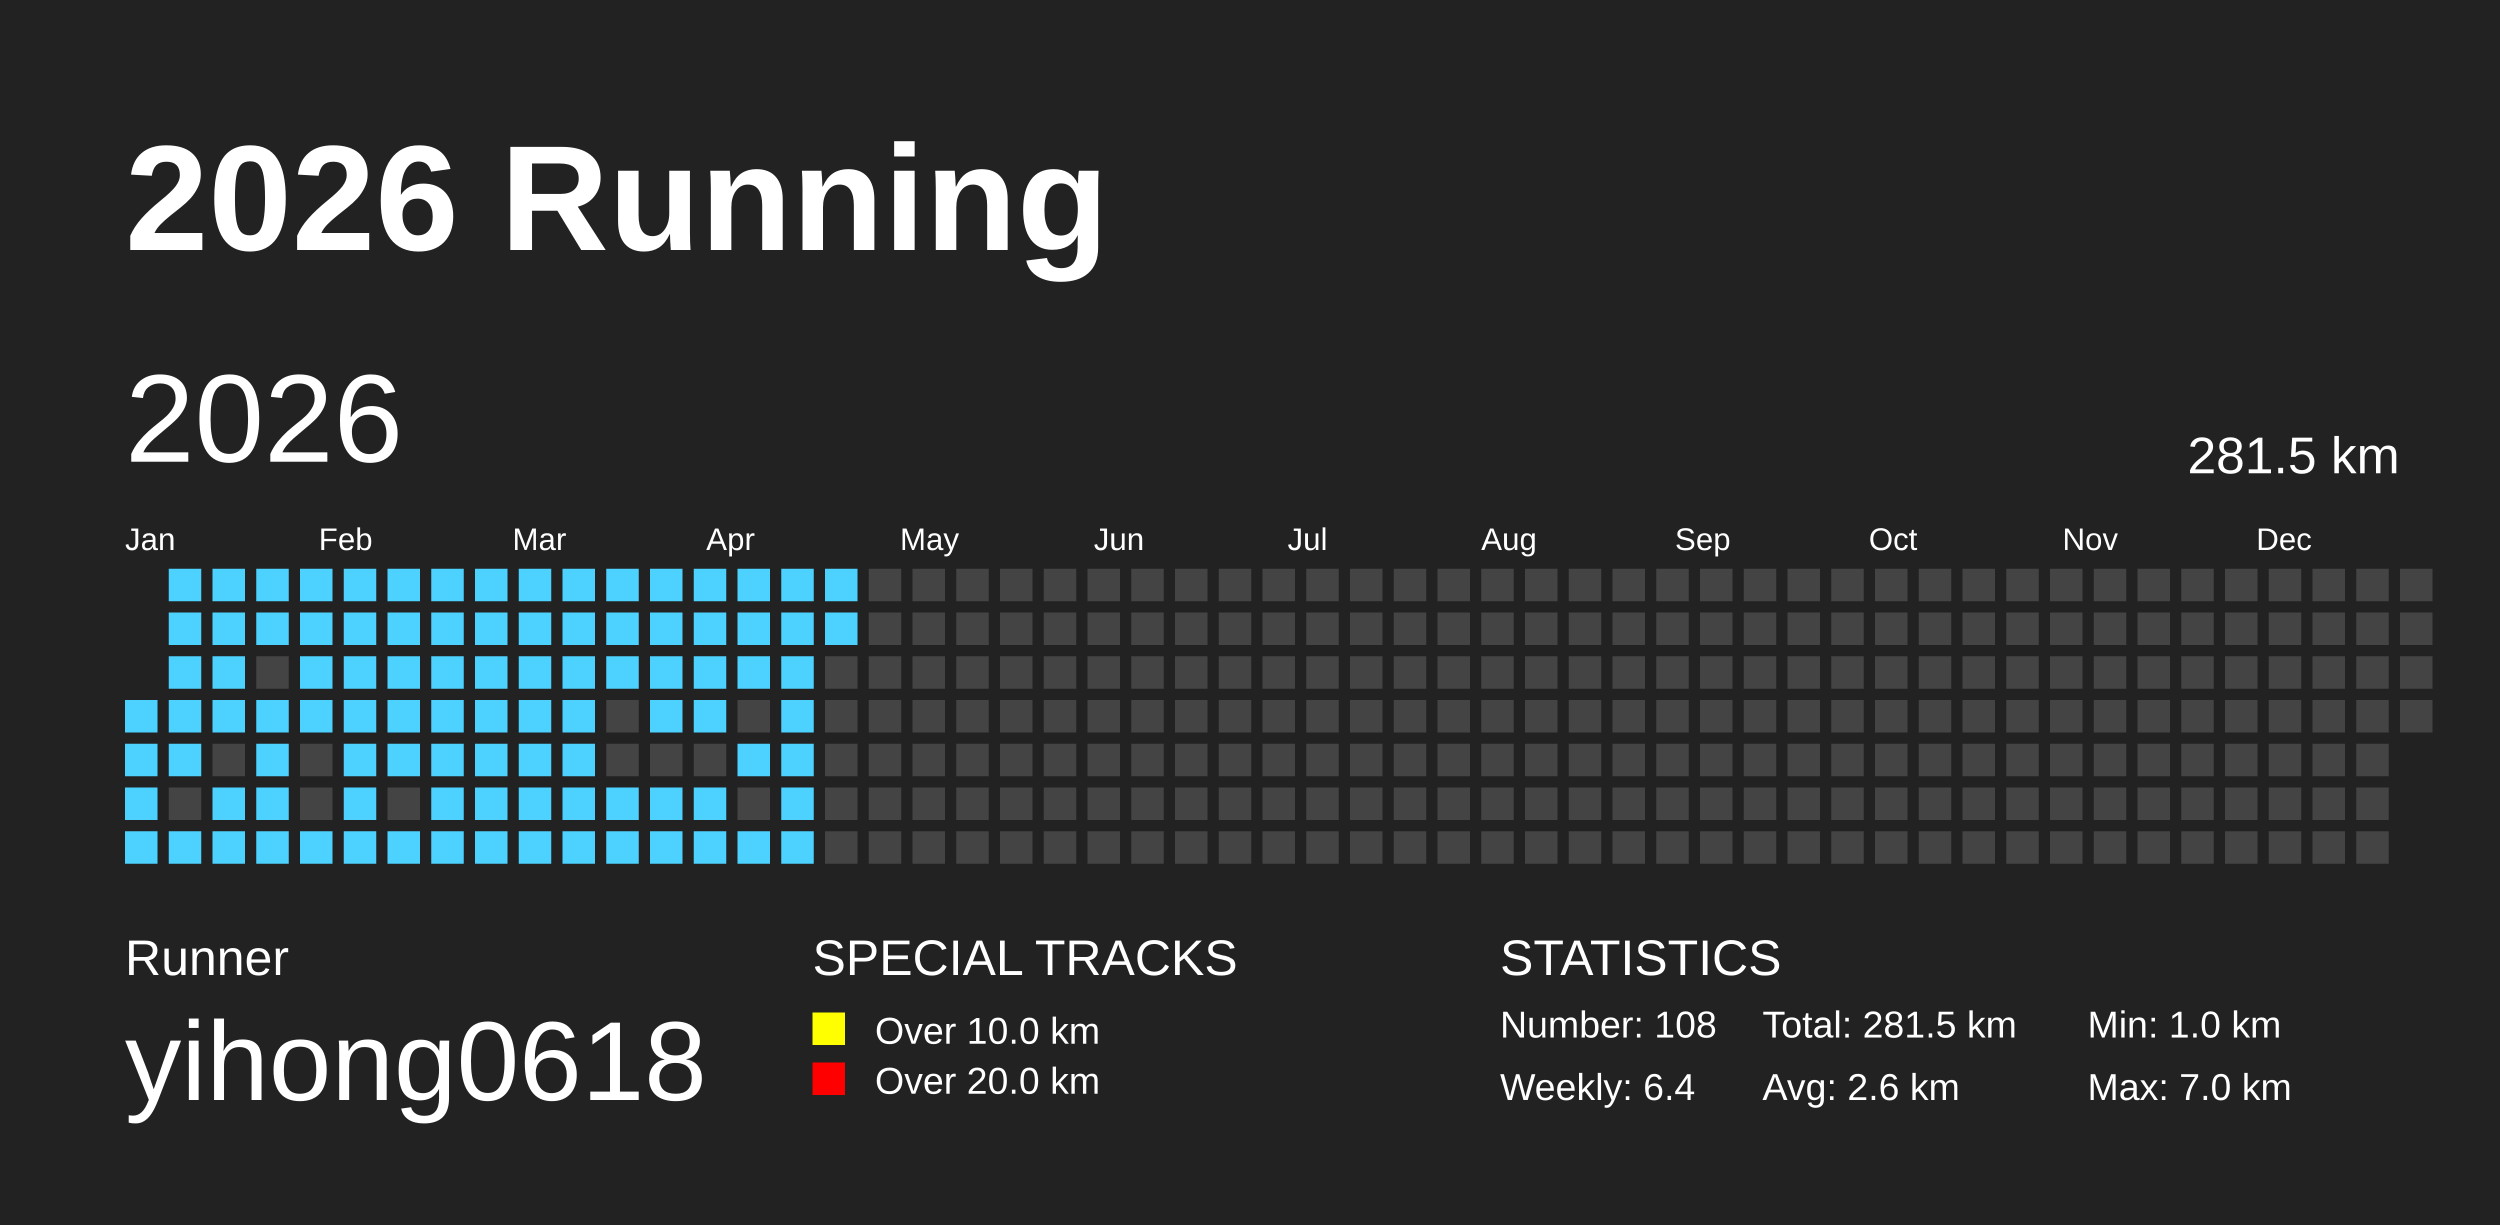
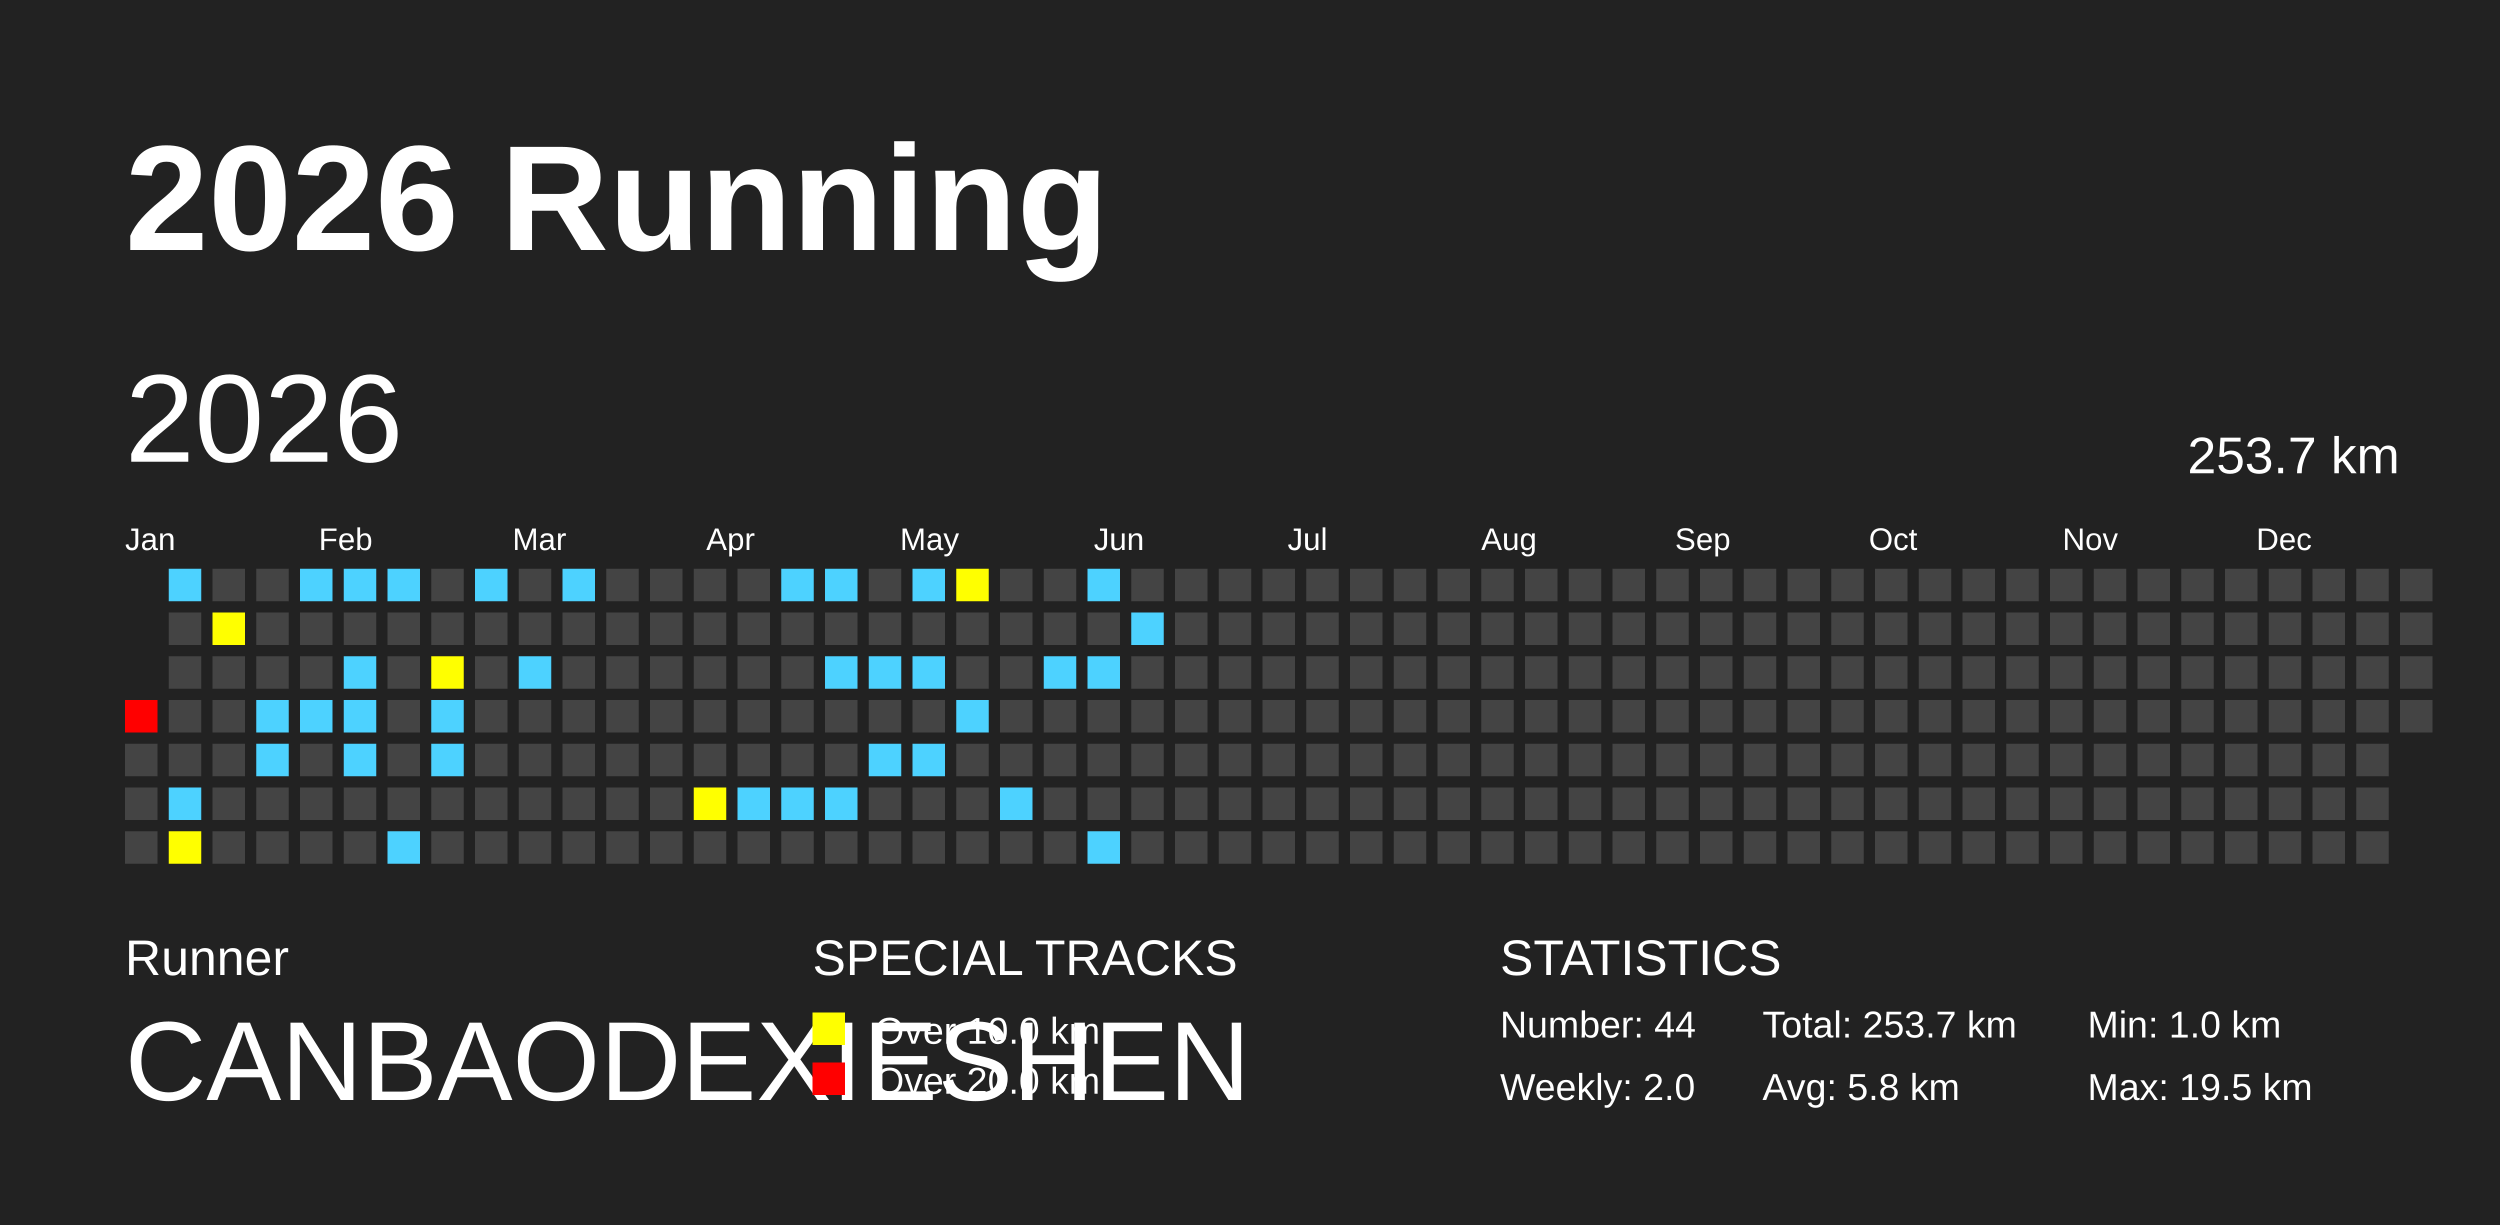
<svg xmlns="http://www.w3.org/2000/svg" baseProfile="full" height="98mm" version="1.1" viewBox="0,0,200,98" width="200mm">
-   <defs />
+   <defs>
+     <pattern height="2" id="indoor-stripe" patternUnits="userSpaceOnUse" width="2">
+       <line stroke="white" stroke-opacity="0.45" stroke-width="0.5" x1="0" x2="2" y1="2" y2="0" />
+     </pattern>
+   </defs>
  <rect fill="#222222" height="98" width="200" x="0" y="0" />
  <text fill="#FFFFFF" style="font-size:12px; font-family:Arial; font-weight:bold;" x="10" y="20">2026 Running</text>
  <text fill="#FFFFFF" style="font-size:4px; font-family:Arial" x="10" y="78">Runner</text>
-   <text fill="#FFFFFF" style="font-size:9px; font-family:Arial" x="10" y="88">yihong0618</text>
+   <text fill="#FFFFFF" style="font-size:9px; font-family:Arial" x="10" y="88">CANBAODEXIESHEN</text>
  <text fill="#FFFFFF" style="font-size:4px; font-family:Arial" x="65" y="78">SPECIAL TRACKS</text>
  <rect fill="yellow" height="2.6" width="2.6" x="65" y="81" />
  <text fill="#FFFFFF" style="font-size:3px; font-family:Arial" x="70" y="83.5">Over 10.0 km</text>
  <rect fill="red" height="2.6" width="2.6" x="65" y="85" />
  <text fill="#FFFFFF" style="font-size:3px; font-family:Arial" x="70" y="87.5">Over 20.0 km</text>
  <text fill="#FFFFFF" style="font-size:4px; font-family:Arial" x="120" y="78">STATISTICS</text>
-   <text fill="#FFFFFF" style="font-size:3px; font-family:Arial" x="120" y="83">Number: 108</text>
-   <text fill="#FFFFFF" style="font-size:3px; font-family:Arial" x="120" y="88">Weekly: 6.4</text>
-   <text fill="#FFFFFF" style="font-size:3px; font-family:Arial" x="141" y="83">Total: 281.5 km</text>
-   <text fill="#FFFFFF" style="font-size:3px; font-family:Arial" x="141" y="88">Avg: 2.6 km</text>
+   <text fill="#FFFFFF" style="font-size:3px; font-family:Arial" x="120" y="83">Number: 44</text>
+   <text fill="#FFFFFF" style="font-size:3px; font-family:Arial" x="120" y="88">Weekly: 2.0</text>
+   <text fill="#FFFFFF" style="font-size:3px; font-family:Arial" x="141" y="83">Total: 253.7 km</text>
+   <text fill="#FFFFFF" style="font-size:3px; font-family:Arial" x="141" y="88">Avg: 5.8 km</text>
  <text fill="#FFFFFF" style="font-size:3px; font-family:Arial" x="167" y="83">Min: 1.0 km</text>
-   <text fill="#FFFFFF" style="font-size:3px; font-family:Arial" x="167" y="88">Max: 7.0 km</text>
+   <text fill="#FFFFFF" style="font-size:3px; font-family:Arial" x="167" y="88">Max: 19.5 km</text>
  <text dominant-baseline="hanging" fill="#FFFFFF" style="font-size:10.0px; font-family:Arial;" x="10" y="30">2026</text>
-   <text dominant-baseline="hanging" fill="#FFFFFF" style="font-size:4.125px; font-family:Arial;" x="175" y="35">281.5 km</text>
+   <text dominant-baseline="hanging" fill="#FFFFFF" style="font-size:4.125px; font-family:Arial;" x="175" y="35">253.7 km</text>
  <text fill="#FFFFFF" style="font-size:2.5px; font-family:Arial" x="10.0" y="44">Jan</text>
  <text fill="#FFFFFF" style="font-size:2.5px; font-family:Arial" x="25.5" y="44">Feb</text>
  <text fill="#FFFFFF" style="font-size:2.5px; font-family:Arial" x="41.0" y="44">Mar</text>
  <text fill="#FFFFFF" style="font-size:2.5px; font-family:Arial" x="56.5" y="44">Apr</text>
  <text fill="#FFFFFF" style="font-size:2.5px; font-family:Arial" x="72.0" y="44">May</text>
  <text fill="#FFFFFF" style="font-size:2.5px; font-family:Arial" x="87.5" y="44">Jun</text>
  <text fill="#FFFFFF" style="font-size:2.5px; font-family:Arial" x="103.0" y="44">Jul</text>
  <text fill="#FFFFFF" style="font-size:2.5px; font-family:Arial" x="118.5" y="44">Aug</text>
  <text fill="#FFFFFF" style="font-size:2.5px; font-family:Arial" x="134.0" y="44">Sep</text>
  <text fill="#FFFFFF" style="font-size:2.5px; font-family:Arial" x="149.5" y="44">Oct</text>
  <text fill="#FFFFFF" style="font-size:2.5px; font-family:Arial" x="165.0" y="44">Nov</text>
  <text fill="#FFFFFF" style="font-size:2.5px; font-family:Arial" x="180.5" y="44">Dec</text>
-   <rect fill="#4DD2FF" height="2.6" width="2.6" x="10.0" y="56.0" />
-   <rect fill="#4DD2FF" height="2.6" width="2.6" x="10.0" y="59.5" />
-   <rect fill="#4DD2FF" height="2.6" width="2.6" x="10.0" y="63.0" />
-   <rect fill="#4DD2FF" height="2.6" width="2.6" x="10.0" y="66.5" />
+   <rect fill="red" height="2.6" width="2.6" x="10.0" y="56.0" />
+   <rect fill="#444444" height="2.6" width="2.6" x="10.0" y="59.5" />
+   <rect fill="#444444" height="2.6" width="2.6" x="10.0" y="63.0" />
+   <rect fill="#444444" height="2.6" width="2.6" x="10.0" y="66.5" />
  <rect fill="#4DD2FF" height="2.6" width="2.6" x="13.5" y="45.5" />
-   <rect fill="#4DD2FF" height="2.6" width="2.6" x="13.5" y="49.0" />
-   <rect fill="#4DD2FF" height="2.6" width="2.6" x="13.5" y="52.5" />
-   <rect fill="#4DD2FF" height="2.6" width="2.6" x="13.5" y="56.0" />
-   <rect fill="#4DD2FF" height="2.6" width="2.6" x="13.5" y="59.5" />
-   <rect fill="#444444" height="2.6" width="2.6" x="13.5" y="63.0" />
-   <rect fill="#4DD2FF" height="2.6" width="2.6" x="13.5" y="66.5" />
-   <rect fill="#4DD2FF" height="2.6" width="2.6" x="17.0" y="45.5" />
-   <rect fill="#4DD2FF" height="2.6" width="2.6" x="17.0" y="49.0" />
-   <rect fill="#4DD2FF" height="2.6" width="2.6" x="17.0" y="52.5" />
-   <rect fill="#4DD2FF" height="2.6" width="2.6" x="17.0" y="56.0" />
+   <rect fill="#444444" height="2.6" width="2.6" x="13.5" y="49.0" />
+   <rect fill="#444444" height="2.6" width="2.6" x="13.5" y="52.5" />
+   <rect fill="#444444" height="2.6" width="2.6" x="13.5" y="56.0" />
+   <rect fill="#444444" height="2.6" width="2.6" x="13.5" y="59.5" />
+   <rect fill="#4DD2FF" height="2.6" width="2.6" x="13.5" y="63.0" />
+   <rect fill="yellow" height="2.6" width="2.6" x="13.5" y="66.5" />
+   <rect fill="#444444" height="2.6" width="2.6" x="17.0" y="45.5" />
+   <rect fill="yellow" height="2.6" width="2.6" x="17.0" y="49.0" />
+   <rect fill="#444444" height="2.6" width="2.6" x="17.0" y="52.5" />
+   <rect fill="#444444" height="2.6" width="2.6" x="17.0" y="56.0" />
  <rect fill="#444444" height="2.6" width="2.6" x="17.0" y="59.5" />
-   <rect fill="#4DD2FF" height="2.6" width="2.6" x="17.0" y="63.0" />
-   <rect fill="#4DD2FF" height="2.6" width="2.6" x="17.0" y="66.5" />
-   <rect fill="#4DD2FF" height="2.6" width="2.6" x="20.5" y="45.5" />
-   <rect fill="#4DD2FF" height="2.6" width="2.6" x="20.5" y="49.0" />
+   <rect fill="#444444" height="2.6" width="2.6" x="17.0" y="63.0" />
+   <rect fill="#444444" height="2.6" width="2.6" x="17.0" y="66.5" />
+   <rect fill="#444444" height="2.6" width="2.6" x="20.5" y="45.5" />
+   <rect fill="#444444" height="2.6" width="2.6" x="20.5" y="49.0" />
  <rect fill="#444444" height="2.6" width="2.6" x="20.5" y="52.5" />
  <rect fill="#4DD2FF" height="2.6" width="2.6" x="20.5" y="56.0" />
  <rect fill="#4DD2FF" height="2.6" width="2.6" x="20.5" y="59.5" />
-   <rect fill="#4DD2FF" height="2.6" width="2.6" x="20.5" y="63.0" />
-   <rect fill="#4DD2FF" height="2.6" width="2.6" x="20.5" y="66.5" />
+   <rect fill="#444444" height="2.6" width="2.6" x="20.5" y="63.0" />
+   <rect fill="#444444" height="2.6" width="2.6" x="20.5" y="66.5" />
  <rect fill="#4DD2FF" height="2.6" width="2.6" x="24.0" y="45.5" />
-   <rect fill="#4DD2FF" height="2.6" width="2.6" x="24.0" y="49.0" />
-   <rect fill="#4DD2FF" height="2.6" width="2.6" x="24.0" y="52.5" />
+   <rect fill="#444444" height="2.6" width="2.6" x="24.0" y="49.0" />
+   <rect fill="#444444" height="2.6" width="2.6" x="24.0" y="52.5" />
  <rect fill="#4DD2FF" height="2.6" width="2.6" x="24.0" y="56.0" />
  <rect fill="#444444" height="2.6" width="2.6" x="24.0" y="59.5" />
  <rect fill="#444444" height="2.6" width="2.6" x="24.0" y="63.0" />
-   <rect fill="#4DD2FF" height="2.6" width="2.6" x="24.0" y="66.5" />
+   <rect fill="#444444" height="2.6" width="2.6" x="24.0" y="66.5" />
  <rect fill="#4DD2FF" height="2.6" width="2.6" x="27.5" y="45.5" />
-   <rect fill="#4DD2FF" height="2.6" width="2.6" x="27.5" y="49.0" />
+   <rect fill="#444444" height="2.6" width="2.6" x="27.5" y="49.0" />
  <rect fill="#4DD2FF" height="2.6" width="2.6" x="27.5" y="52.5" />
  <rect fill="#4DD2FF" height="2.6" width="2.6" x="27.5" y="56.0" />
  <rect fill="#4DD2FF" height="2.6" width="2.6" x="27.5" y="59.5" />
-   <rect fill="#4DD2FF" height="2.6" width="2.6" x="27.5" y="63.0" />
-   <rect fill="#4DD2FF" height="2.6" width="2.6" x="27.5" y="66.5" />
+   <rect fill="#444444" height="2.6" width="2.6" x="27.5" y="63.0" />
+   <rect fill="#444444" height="2.6" width="2.6" x="27.5" y="66.5" />
  <rect fill="#4DD2FF" height="2.6" width="2.6" x="31.0" y="45.5" />
-   <rect fill="#4DD2FF" height="2.6" width="2.6" x="31.0" y="49.0" />
-   <rect fill="#4DD2FF" height="2.6" width="2.6" x="31.0" y="52.5" />
-   <rect fill="#4DD2FF" height="2.6" width="2.6" x="31.0" y="56.0" />
-   <rect fill="#4DD2FF" height="2.6" width="2.6" x="31.0" y="59.5" />
+   <rect fill="#444444" height="2.6" width="2.6" x="31.0" y="49.0" />
+   <rect fill="#444444" height="2.6" width="2.6" x="31.0" y="52.5" />
+   <rect fill="#444444" height="2.6" width="2.6" x="31.0" y="56.0" />
+   <rect fill="#444444" height="2.6" width="2.6" x="31.0" y="59.5" />
  <rect fill="#444444" height="2.6" width="2.6" x="31.0" y="63.0" />
  <rect fill="#4DD2FF" height="2.6" width="2.6" x="31.0" y="66.5" />
-   <rect fill="#4DD2FF" height="2.6" width="2.6" x="34.5" y="45.5" />
-   <rect fill="#4DD2FF" height="2.6" width="2.6" x="34.5" y="49.0" />
-   <rect fill="#4DD2FF" height="2.6" width="2.6" x="34.5" y="52.5" />
+   <rect fill="#444444" height="2.6" width="2.6" x="34.5" y="45.5" />
+   <rect fill="#444444" height="2.6" width="2.6" x="34.5" y="49.0" />
+   <rect fill="yellow" height="2.6" width="2.6" x="34.5" y="52.5" />
  <rect fill="#4DD2FF" height="2.6" width="2.6" x="34.5" y="56.0" />
  <rect fill="#4DD2FF" height="2.6" width="2.6" x="34.5" y="59.5" />
-   <rect fill="#4DD2FF" height="2.6" width="2.6" x="34.5" y="63.0" />
-   <rect fill="#4DD2FF" height="2.6" width="2.6" x="34.5" y="66.5" />
+   <rect fill="#444444" height="2.6" width="2.6" x="34.5" y="63.0" />
+   <rect fill="#444444" height="2.6" width="2.6" x="34.5" y="66.5" />
  <rect fill="#4DD2FF" height="2.6" width="2.6" x="38.0" y="45.5" />
-   <rect fill="#4DD2FF" height="2.6" width="2.6" x="38.0" y="49.0" />
-   <rect fill="#4DD2FF" height="2.6" width="2.6" x="38.0" y="52.5" />
-   <rect fill="#4DD2FF" height="2.6" width="2.6" x="38.0" y="56.0" />
-   <rect fill="#4DD2FF" height="2.6" width="2.6" x="38.0" y="59.5" />
-   <rect fill="#4DD2FF" height="2.6" width="2.6" x="38.0" y="63.0" />
-   <rect fill="#4DD2FF" height="2.6" width="2.6" x="38.0" y="66.5" />
-   <rect fill="#4DD2FF" height="2.6" width="2.6" x="41.5" y="45.5" />
-   <rect fill="#4DD2FF" height="2.6" width="2.6" x="41.5" y="49.0" />
+   <rect fill="#444444" height="2.6" width="2.6" x="38.0" y="49.0" />
+   <rect fill="#444444" height="2.6" width="2.6" x="38.0" y="52.5" />
+   <rect fill="#444444" height="2.6" width="2.6" x="38.0" y="56.0" />
+   <rect fill="#444444" height="2.6" width="2.6" x="38.0" y="59.5" />
+   <rect fill="#444444" height="2.6" width="2.6" x="38.0" y="63.0" />
+   <rect fill="#444444" height="2.6" width="2.6" x="38.0" y="66.5" />
+   <rect fill="#444444" height="2.6" width="2.6" x="41.5" y="45.5" />
+   <rect fill="#444444" height="2.6" width="2.6" x="41.5" y="49.0" />
  <rect fill="#4DD2FF" height="2.6" width="2.6" x="41.5" y="52.5" />
-   <rect fill="#4DD2FF" height="2.6" width="2.6" x="41.5" y="56.0" />
-   <rect fill="#4DD2FF" height="2.6" width="2.6" x="41.5" y="59.5" />
-   <rect fill="#4DD2FF" height="2.6" width="2.6" x="41.5" y="63.0" />
-   <rect fill="#4DD2FF" height="2.6" width="2.6" x="41.5" y="66.5" />
+   <rect fill="#444444" height="2.6" width="2.6" x="41.5" y="56.0" />
+   <rect fill="#444444" height="2.6" width="2.6" x="41.5" y="59.5" />
+   <rect fill="#444444" height="2.6" width="2.6" x="41.5" y="63.0" />
+   <rect fill="#444444" height="2.6" width="2.6" x="41.5" y="66.5" />
  <rect fill="#4DD2FF" height="2.6" width="2.6" x="45.0" y="45.5" />
-   <rect fill="#4DD2FF" height="2.6" width="2.6" x="45.0" y="49.0" />
-   <rect fill="#4DD2FF" height="2.6" width="2.6" x="45.0" y="52.5" />
-   <rect fill="#4DD2FF" height="2.6" width="2.6" x="45.0" y="56.0" />
-   <rect fill="#4DD2FF" height="2.6" width="2.6" x="45.0" y="59.5" />
-   <rect fill="#4DD2FF" height="2.6" width="2.6" x="45.0" y="63.0" />
-   <rect fill="#4DD2FF" height="2.6" width="2.6" x="45.0" y="66.5" />
-   <rect fill="#4DD2FF" height="2.6" width="2.6" x="48.5" y="45.5" />
-   <rect fill="#4DD2FF" height="2.6" width="2.6" x="48.5" y="49.0" />
-   <rect fill="#4DD2FF" height="2.6" width="2.6" x="48.5" y="52.5" />
+   <rect fill="#444444" height="2.6" width="2.6" x="45.0" y="49.0" />
+   <rect fill="#444444" height="2.6" width="2.6" x="45.0" y="52.5" />
+   <rect fill="#444444" height="2.6" width="2.6" x="45.0" y="56.0" />
+   <rect fill="#444444" height="2.6" width="2.6" x="45.0" y="59.5" />
+   <rect fill="#444444" height="2.6" width="2.6" x="45.0" y="63.0" />
+   <rect fill="#444444" height="2.6" width="2.6" x="45.0" y="66.5" />
+   <rect fill="#444444" height="2.6" width="2.6" x="48.5" y="45.5" />
+   <rect fill="#444444" height="2.6" width="2.6" x="48.5" y="49.0" />
+   <rect fill="#444444" height="2.6" width="2.6" x="48.5" y="52.5" />
  <rect fill="#444444" height="2.6" width="2.6" x="48.5" y="56.0" />
  <rect fill="#444444" height="2.6" width="2.6" x="48.5" y="59.5" />
-   <rect fill="#4DD2FF" height="2.6" width="2.6" x="48.5" y="63.0" />
-   <rect fill="#4DD2FF" height="2.6" width="2.6" x="48.5" y="66.5" />
-   <rect fill="#4DD2FF" height="2.6" width="2.6" x="52.0" y="45.5" />
-   <rect fill="#4DD2FF" height="2.6" width="2.6" x="52.0" y="49.0" />
-   <rect fill="#4DD2FF" height="2.6" width="2.6" x="52.0" y="52.5" />
-   <rect fill="#4DD2FF" height="2.6" width="2.6" x="52.0" y="56.0" />
+   <rect fill="#444444" height="2.6" width="2.6" x="48.5" y="63.0" />
+   <rect fill="#444444" height="2.6" width="2.6" x="48.5" y="66.5" />
+   <rect fill="#444444" height="2.6" width="2.6" x="52.0" y="45.5" />
+   <rect fill="#444444" height="2.6" width="2.6" x="52.0" y="49.0" />
+   <rect fill="#444444" height="2.6" width="2.6" x="52.0" y="52.5" />
+   <rect fill="#444444" height="2.6" width="2.6" x="52.0" y="56.0" />
  <rect fill="#444444" height="2.6" width="2.6" x="52.0" y="59.5" />
-   <rect fill="#4DD2FF" height="2.6" width="2.6" x="52.0" y="63.0" />
-   <rect fill="#4DD2FF" height="2.6" width="2.6" x="52.0" y="66.5" />
-   <rect fill="#4DD2FF" height="2.6" width="2.6" x="55.5" y="45.5" />
-   <rect fill="#4DD2FF" height="2.6" width="2.6" x="55.5" y="49.0" />
-   <rect fill="#4DD2FF" height="2.6" width="2.6" x="55.5" y="52.5" />
-   <rect fill="#4DD2FF" height="2.6" width="2.6" x="55.5" y="56.0" />
+   <rect fill="#444444" height="2.6" width="2.6" x="52.0" y="63.0" />
+   <rect fill="#444444" height="2.6" width="2.6" x="52.0" y="66.5" />
+   <rect fill="#444444" height="2.6" width="2.6" x="55.5" y="45.5" />
+   <rect fill="#444444" height="2.6" width="2.6" x="55.5" y="49.0" />
+   <rect fill="#444444" height="2.6" width="2.6" x="55.5" y="52.5" />
+   <rect fill="#444444" height="2.6" width="2.6" x="55.5" y="56.0" />
  <rect fill="#444444" height="2.6" width="2.6" x="55.5" y="59.5" />
-   <rect fill="#4DD2FF" height="2.6" width="2.6" x="55.5" y="63.0" />
-   <rect fill="#4DD2FF" height="2.6" width="2.6" x="55.5" y="66.5" />
-   <rect fill="#4DD2FF" height="2.6" width="2.6" x="59.0" y="45.5" />
-   <rect fill="#4DD2FF" height="2.6" width="2.6" x="59.0" y="49.0" />
-   <rect fill="#4DD2FF" height="2.6" width="2.6" x="59.0" y="52.5" />
+   <rect fill="yellow" height="2.6" width="2.6" x="55.5" y="63.0" />
+   <rect fill="#444444" height="2.6" width="2.6" x="55.5" y="66.5" />
+   <rect fill="#444444" height="2.6" width="2.6" x="59.0" y="45.5" />
+   <rect fill="#444444" height="2.6" width="2.6" x="59.0" y="49.0" />
+   <rect fill="#444444" height="2.6" width="2.6" x="59.0" y="52.5" />
  <rect fill="#444444" height="2.6" width="2.6" x="59.0" y="56.0" />
-   <rect fill="#4DD2FF" height="2.6" width="2.6" x="59.0" y="59.5" />
-   <rect fill="#444444" height="2.6" width="2.6" x="59.0" y="63.0" />
-   <rect fill="#4DD2FF" height="2.6" width="2.6" x="59.0" y="66.5" />
+   <rect fill="#444444" height="2.6" width="2.6" x="59.0" y="59.5" />
+   <rect fill="#4DD2FF" height="2.6" width="2.6" x="59.0" y="63.0" />
+   <rect fill="#444444" height="2.6" width="2.6" x="59.0" y="66.5" />
  <rect fill="#4DD2FF" height="2.6" width="2.6" x="62.5" y="45.5" />
-   <rect fill="#4DD2FF" height="2.6" width="2.6" x="62.5" y="49.0" />
-   <rect fill="#4DD2FF" height="2.6" width="2.6" x="62.5" y="52.5" />
-   <rect fill="#4DD2FF" height="2.6" width="2.6" x="62.5" y="56.0" />
-   <rect fill="#4DD2FF" height="2.6" width="2.6" x="62.5" y="59.5" />
+   <rect fill="#444444" height="2.6" width="2.6" x="62.5" y="49.0" />
+   <rect fill="#444444" height="2.6" width="2.6" x="62.5" y="52.5" />
+   <rect fill="#444444" height="2.6" width="2.6" x="62.5" y="56.0" />
+   <rect fill="#444444" height="2.6" width="2.6" x="62.5" y="59.5" />
  <rect fill="#4DD2FF" height="2.6" width="2.6" x="62.5" y="63.0" />
-   <rect fill="#4DD2FF" height="2.6" width="2.6" x="62.5" y="66.5" />
+   <rect fill="#444444" height="2.6" width="2.6" x="62.5" y="66.5" />
  <rect fill="#4DD2FF" height="2.6" width="2.6" x="66.0" y="45.5" />
-   <rect fill="#4DD2FF" height="2.6" width="2.6" x="66.0" y="49.0" />
-   <rect fill="#444444" height="2.6" width="2.6" x="66.0" y="52.5" />
+   <rect fill="#444444" height="2.6" width="2.6" x="66.0" y="49.0" />
+   <rect fill="#4DD2FF" height="2.6" width="2.6" x="66.0" y="52.5" />
  <rect fill="#444444" height="2.6" width="2.6" x="66.0" y="56.0" />
  <rect fill="#444444" height="2.6" width="2.6" x="66.0" y="59.5" />
-   <rect fill="#444444" height="2.6" width="2.6" x="66.0" y="63.0" />
+   <rect fill="#4DD2FF" height="2.6" width="2.6" x="66.0" y="63.0" />
  <rect fill="#444444" height="2.6" width="2.6" x="66.0" y="66.5" />
  <rect fill="#444444" height="2.6" width="2.6" x="69.5" y="45.5" />
  <rect fill="#444444" height="2.6" width="2.6" x="69.5" y="49.0" />
-   <rect fill="#444444" height="2.6" width="2.6" x="69.5" y="52.5" />
+   <rect fill="#4DD2FF" height="2.6" width="2.6" x="69.5" y="52.5" />
  <rect fill="#444444" height="2.6" width="2.6" x="69.5" y="56.0" />
-   <rect fill="#444444" height="2.6" width="2.6" x="69.5" y="59.5" />
+   <rect fill="#4DD2FF" height="2.6" width="2.6" x="69.5" y="59.5" />
  <rect fill="#444444" height="2.6" width="2.6" x="69.5" y="63.0" />
  <rect fill="#444444" height="2.6" width="2.6" x="69.5" y="66.5" />
-   <rect fill="#444444" height="2.6" width="2.6" x="73.0" y="45.5" />
+   <rect fill="#4DD2FF" height="2.6" width="2.6" x="73.0" y="45.5" />
  <rect fill="#444444" height="2.6" width="2.6" x="73.0" y="49.0" />
-   <rect fill="#444444" height="2.6" width="2.6" x="73.0" y="52.5" />
+   <rect fill="#4DD2FF" height="2.6" width="2.6" x="73.0" y="52.5" />
  <rect fill="#444444" height="2.6" width="2.6" x="73.0" y="56.0" />
-   <rect fill="#444444" height="2.6" width="2.6" x="73.0" y="59.5" />
+   <rect fill="#4DD2FF" height="2.6" width="2.6" x="73.0" y="59.5" />
  <rect fill="#444444" height="2.6" width="2.6" x="73.0" y="63.0" />
  <rect fill="#444444" height="2.6" width="2.6" x="73.0" y="66.5" />
-   <rect fill="#444444" height="2.6" width="2.6" x="76.5" y="45.5" />
+   <rect fill="yellow" height="2.6" width="2.6" x="76.5" y="45.5" />
  <rect fill="#444444" height="2.6" width="2.6" x="76.5" y="49.0" />
  <rect fill="#444444" height="2.6" width="2.6" x="76.5" y="52.5" />
-   <rect fill="#444444" height="2.6" width="2.6" x="76.5" y="56.0" />
+   <rect fill="#4DD2FF" height="2.6" width="2.6" x="76.5" y="56.0" />
  <rect fill="#444444" height="2.6" width="2.6" x="76.5" y="59.5" />
  <rect fill="#444444" height="2.6" width="2.6" x="76.5" y="63.0" />
  <rect fill="#444444" height="2.6" width="2.6" x="76.5" y="66.5" />
  <rect fill="#444444" height="2.6" width="2.6" x="80.0" y="45.5" />
  <rect fill="#444444" height="2.6" width="2.6" x="80.0" y="49.0" />
  <rect fill="#444444" height="2.6" width="2.6" x="80.0" y="52.5" />
  <rect fill="#444444" height="2.6" width="2.6" x="80.0" y="56.0" />
  <rect fill="#444444" height="2.6" width="2.6" x="80.0" y="59.5" />
-   <rect fill="#444444" height="2.6" width="2.6" x="80.0" y="63.0" />
+   <rect fill="#4DD2FF" height="2.6" width="2.6" x="80.0" y="63.0" />
  <rect fill="#444444" height="2.6" width="2.6" x="80.0" y="66.5" />
  <rect fill="#444444" height="2.6" width="2.6" x="83.5" y="45.5" />
  <rect fill="#444444" height="2.6" width="2.6" x="83.5" y="49.0" />
-   <rect fill="#444444" height="2.6" width="2.6" x="83.5" y="52.5" />
+   <rect fill="#4DD2FF" height="2.6" width="2.6" x="83.5" y="52.5" />
  <rect fill="#444444" height="2.6" width="2.6" x="83.5" y="56.0" />
  <rect fill="#444444" height="2.6" width="2.6" x="83.5" y="59.5" />
  <rect fill="#444444" height="2.6" width="2.6" x="83.5" y="63.0" />
  <rect fill="#444444" height="2.6" width="2.6" x="83.5" y="66.5" />
-   <rect fill="#444444" height="2.6" width="2.6" x="87.0" y="45.5" />
+   <rect fill="#4DD2FF" height="2.6" width="2.6" x="87.0" y="45.5" />
  <rect fill="#444444" height="2.6" width="2.6" x="87.0" y="49.0" />
-   <rect fill="#444444" height="2.6" width="2.6" x="87.0" y="52.5" />
+   <rect fill="#4DD2FF" height="2.6" width="2.6" x="87.0" y="52.5" />
  <rect fill="#444444" height="2.6" width="2.6" x="87.0" y="56.0" />
  <rect fill="#444444" height="2.6" width="2.6" x="87.0" y="59.5" />
  <rect fill="#444444" height="2.6" width="2.6" x="87.0" y="63.0" />
-   <rect fill="#444444" height="2.6" width="2.6" x="87.0" y="66.5" />
+   <rect fill="#4DD2FF" height="2.6" width="2.6" x="87.0" y="66.5" />
  <rect fill="#444444" height="2.6" width="2.6" x="90.5" y="45.5" />
-   <rect fill="#444444" height="2.6" width="2.6" x="90.5" y="49.0" />
+   <rect fill="#4DD2FF" height="2.6" width="2.6" x="90.5" y="49.0" />
  <rect fill="#444444" height="2.6" width="2.6" x="90.5" y="52.5" />
  <rect fill="#444444" height="2.6" width="2.6" x="90.5" y="56.0" />
  <rect fill="#444444" height="2.6" width="2.6" x="90.5" y="59.5" />
  <rect fill="#444444" height="2.6" width="2.6" x="90.5" y="63.0" />
  <rect fill="#444444" height="2.6" width="2.6" x="90.5" y="66.5" />
  <rect fill="#444444" height="2.6" width="2.6" x="94.0" y="45.5" />
  <rect fill="#444444" height="2.6" width="2.6" x="94.0" y="49.0" />
  <rect fill="#444444" height="2.6" width="2.6" x="94.0" y="52.5" />
  <rect fill="#444444" height="2.6" width="2.6" x="94.0" y="56.0" />
  <rect fill="#444444" height="2.6" width="2.6" x="94.0" y="59.5" />
  <rect fill="#444444" height="2.6" width="2.6" x="94.0" y="63.0" />
  <rect fill="#444444" height="2.6" width="2.6" x="94.0" y="66.5" />
  <rect fill="#444444" height="2.6" width="2.6" x="97.5" y="45.5" />
  <rect fill="#444444" height="2.6" width="2.6" x="97.5" y="49.0" />
  <rect fill="#444444" height="2.6" width="2.6" x="97.5" y="52.5" />
  <rect fill="#444444" height="2.6" width="2.6" x="97.5" y="56.0" />
  <rect fill="#444444" height="2.6" width="2.6" x="97.5" y="59.5" />
  <rect fill="#444444" height="2.6" width="2.6" x="97.5" y="63.0" />
  <rect fill="#444444" height="2.6" width="2.6" x="97.5" y="66.5" />
  <rect fill="#444444" height="2.6" width="2.6" x="101.0" y="45.5" />
  <rect fill="#444444" height="2.6" width="2.6" x="101.0" y="49.0" />
  <rect fill="#444444" height="2.6" width="2.6" x="101.0" y="52.5" />
  <rect fill="#444444" height="2.6" width="2.6" x="101.0" y="56.0" />
  <rect fill="#444444" height="2.6" width="2.6" x="101.0" y="59.5" />
  <rect fill="#444444" height="2.6" width="2.6" x="101.0" y="63.0" />
  <rect fill="#444444" height="2.6" width="2.6" x="101.0" y="66.5" />
  <rect fill="#444444" height="2.6" width="2.6" x="104.5" y="45.5" />
  <rect fill="#444444" height="2.6" width="2.6" x="104.5" y="49.0" />
  <rect fill="#444444" height="2.6" width="2.6" x="104.5" y="52.5" />
  <rect fill="#444444" height="2.6" width="2.6" x="104.5" y="56.0" />
  <rect fill="#444444" height="2.6" width="2.6" x="104.5" y="59.5" />
  <rect fill="#444444" height="2.6" width="2.6" x="104.5" y="63.0" />
  <rect fill="#444444" height="2.6" width="2.6" x="104.5" y="66.5" />
  <rect fill="#444444" height="2.6" width="2.6" x="108.0" y="45.5" />
  <rect fill="#444444" height="2.6" width="2.6" x="108.0" y="49.0" />
  <rect fill="#444444" height="2.6" width="2.6" x="108.0" y="52.5" />
  <rect fill="#444444" height="2.6" width="2.6" x="108.0" y="56.0" />
  <rect fill="#444444" height="2.6" width="2.6" x="108.0" y="59.5" />
  <rect fill="#444444" height="2.6" width="2.6" x="108.0" y="63.0" />
  <rect fill="#444444" height="2.6" width="2.6" x="108.0" y="66.5" />
  <rect fill="#444444" height="2.6" width="2.6" x="111.5" y="45.5" />
  <rect fill="#444444" height="2.6" width="2.6" x="111.5" y="49.0" />
  <rect fill="#444444" height="2.6" width="2.6" x="111.5" y="52.5" />
  <rect fill="#444444" height="2.6" width="2.6" x="111.5" y="56.0" />
  <rect fill="#444444" height="2.6" width="2.6" x="111.5" y="59.5" />
  <rect fill="#444444" height="2.6" width="2.6" x="111.5" y="63.0" />
  <rect fill="#444444" height="2.6" width="2.6" x="111.5" y="66.5" />
  <rect fill="#444444" height="2.6" width="2.6" x="115.0" y="45.5" />
  <rect fill="#444444" height="2.6" width="2.6" x="115.0" y="49.0" />
  <rect fill="#444444" height="2.6" width="2.6" x="115.0" y="52.5" />
  <rect fill="#444444" height="2.6" width="2.6" x="115.0" y="56.0" />
  <rect fill="#444444" height="2.6" width="2.6" x="115.0" y="59.5" />
  <rect fill="#444444" height="2.6" width="2.6" x="115.0" y="63.0" />
  <rect fill="#444444" height="2.6" width="2.6" x="115.0" y="66.5" />
  <rect fill="#444444" height="2.6" width="2.6" x="118.5" y="45.5" />
  <rect fill="#444444" height="2.6" width="2.6" x="118.5" y="49.0" />
  <rect fill="#444444" height="2.6" width="2.6" x="118.5" y="52.5" />
  <rect fill="#444444" height="2.6" width="2.6" x="118.5" y="56.0" />
  <rect fill="#444444" height="2.6" width="2.6" x="118.5" y="59.5" />
  <rect fill="#444444" height="2.6" width="2.6" x="118.5" y="63.0" />
  <rect fill="#444444" height="2.6" width="2.6" x="118.5" y="66.5" />
  <rect fill="#444444" height="2.6" width="2.6" x="122.0" y="45.5" />
  <rect fill="#444444" height="2.6" width="2.6" x="122.0" y="49.0" />
  <rect fill="#444444" height="2.6" width="2.6" x="122.0" y="52.5" />
  <rect fill="#444444" height="2.6" width="2.6" x="122.0" y="56.0" />
  <rect fill="#444444" height="2.6" width="2.6" x="122.0" y="59.5" />
  <rect fill="#444444" height="2.6" width="2.6" x="122.0" y="63.0" />
  <rect fill="#444444" height="2.6" width="2.6" x="122.0" y="66.5" />
  <rect fill="#444444" height="2.6" width="2.6" x="125.5" y="45.5" />
  <rect fill="#444444" height="2.6" width="2.6" x="125.5" y="49.0" />
  <rect fill="#444444" height="2.6" width="2.6" x="125.5" y="52.5" />
  <rect fill="#444444" height="2.6" width="2.6" x="125.5" y="56.0" />
  <rect fill="#444444" height="2.6" width="2.6" x="125.5" y="59.5" />
  <rect fill="#444444" height="2.6" width="2.6" x="125.5" y="63.0" />
  <rect fill="#444444" height="2.6" width="2.6" x="125.5" y="66.5" />
  <rect fill="#444444" height="2.6" width="2.6" x="129.0" y="45.5" />
  <rect fill="#444444" height="2.6" width="2.6" x="129.0" y="49.0" />
  <rect fill="#444444" height="2.6" width="2.6" x="129.0" y="52.5" />
  <rect fill="#444444" height="2.6" width="2.6" x="129.0" y="56.0" />
  <rect fill="#444444" height="2.6" width="2.6" x="129.0" y="59.5" />
  <rect fill="#444444" height="2.6" width="2.6" x="129.0" y="63.0" />
  <rect fill="#444444" height="2.6" width="2.6" x="129.0" y="66.5" />
  <rect fill="#444444" height="2.6" width="2.6" x="132.5" y="45.5" />
  <rect fill="#444444" height="2.6" width="2.6" x="132.5" y="49.0" />
  <rect fill="#444444" height="2.6" width="2.6" x="132.5" y="52.5" />
  <rect fill="#444444" height="2.6" width="2.6" x="132.5" y="56.0" />
  <rect fill="#444444" height="2.6" width="2.6" x="132.5" y="59.5" />
  <rect fill="#444444" height="2.6" width="2.6" x="132.5" y="63.0" />
  <rect fill="#444444" height="2.6" width="2.6" x="132.5" y="66.5" />
  <rect fill="#444444" height="2.6" width="2.6" x="136.0" y="45.5" />
  <rect fill="#444444" height="2.6" width="2.6" x="136.0" y="49.0" />
  <rect fill="#444444" height="2.6" width="2.6" x="136.0" y="52.5" />
  <rect fill="#444444" height="2.6" width="2.6" x="136.0" y="56.0" />
  <rect fill="#444444" height="2.6" width="2.6" x="136.0" y="59.5" />
  <rect fill="#444444" height="2.6" width="2.6" x="136.0" y="63.0" />
  <rect fill="#444444" height="2.6" width="2.6" x="136.0" y="66.5" />
  <rect fill="#444444" height="2.6" width="2.6" x="139.5" y="45.5" />
  <rect fill="#444444" height="2.6" width="2.6" x="139.5" y="49.0" />
  <rect fill="#444444" height="2.6" width="2.6" x="139.5" y="52.5" />
  <rect fill="#444444" height="2.6" width="2.6" x="139.5" y="56.0" />
  <rect fill="#444444" height="2.6" width="2.6" x="139.5" y="59.5" />
  <rect fill="#444444" height="2.6" width="2.6" x="139.5" y="63.0" />
  <rect fill="#444444" height="2.6" width="2.6" x="139.5" y="66.5" />
  <rect fill="#444444" height="2.6" width="2.6" x="143.0" y="45.5" />
  <rect fill="#444444" height="2.6" width="2.6" x="143.0" y="49.0" />
  <rect fill="#444444" height="2.6" width="2.6" x="143.0" y="52.5" />
  <rect fill="#444444" height="2.6" width="2.6" x="143.0" y="56.0" />
  <rect fill="#444444" height="2.6" width="2.6" x="143.0" y="59.5" />
  <rect fill="#444444" height="2.6" width="2.6" x="143.0" y="63.0" />
  <rect fill="#444444" height="2.6" width="2.6" x="143.0" y="66.5" />
  <rect fill="#444444" height="2.6" width="2.6" x="146.5" y="45.5" />
  <rect fill="#444444" height="2.6" width="2.6" x="146.5" y="49.0" />
  <rect fill="#444444" height="2.6" width="2.6" x="146.5" y="52.5" />
  <rect fill="#444444" height="2.6" width="2.6" x="146.5" y="56.0" />
  <rect fill="#444444" height="2.6" width="2.6" x="146.5" y="59.5" />
  <rect fill="#444444" height="2.6" width="2.6" x="146.5" y="63.0" />
  <rect fill="#444444" height="2.6" width="2.6" x="146.5" y="66.5" />
  <rect fill="#444444" height="2.6" width="2.6" x="150.0" y="45.5" />
  <rect fill="#444444" height="2.6" width="2.6" x="150.0" y="49.0" />
  <rect fill="#444444" height="2.6" width="2.6" x="150.0" y="52.5" />
  <rect fill="#444444" height="2.6" width="2.6" x="150.0" y="56.0" />
  <rect fill="#444444" height="2.6" width="2.6" x="150.0" y="59.5" />
  <rect fill="#444444" height="2.6" width="2.6" x="150.0" y="63.0" />
  <rect fill="#444444" height="2.6" width="2.6" x="150.0" y="66.5" />
  <rect fill="#444444" height="2.6" width="2.6" x="153.5" y="45.5" />
  <rect fill="#444444" height="2.6" width="2.6" x="153.5" y="49.0" />
  <rect fill="#444444" height="2.6" width="2.6" x="153.5" y="52.5" />
  <rect fill="#444444" height="2.6" width="2.6" x="153.5" y="56.0" />
  <rect fill="#444444" height="2.6" width="2.6" x="153.5" y="59.5" />
  <rect fill="#444444" height="2.6" width="2.6" x="153.5" y="63.0" />
  <rect fill="#444444" height="2.6" width="2.6" x="153.5" y="66.5" />
  <rect fill="#444444" height="2.6" width="2.6" x="157.0" y="45.5" />
  <rect fill="#444444" height="2.6" width="2.6" x="157.0" y="49.0" />
  <rect fill="#444444" height="2.6" width="2.6" x="157.0" y="52.5" />
  <rect fill="#444444" height="2.6" width="2.6" x="157.0" y="56.0" />
  <rect fill="#444444" height="2.6" width="2.6" x="157.0" y="59.5" />
  <rect fill="#444444" height="2.6" width="2.6" x="157.0" y="63.0" />
  <rect fill="#444444" height="2.6" width="2.6" x="157.0" y="66.5" />
  <rect fill="#444444" height="2.6" width="2.6" x="160.5" y="45.5" />
  <rect fill="#444444" height="2.6" width="2.6" x="160.5" y="49.0" />
  <rect fill="#444444" height="2.6" width="2.6" x="160.5" y="52.5" />
  <rect fill="#444444" height="2.6" width="2.6" x="160.5" y="56.0" />
  <rect fill="#444444" height="2.6" width="2.6" x="160.5" y="59.5" />
  <rect fill="#444444" height="2.6" width="2.6" x="160.5" y="63.0" />
  <rect fill="#444444" height="2.6" width="2.6" x="160.5" y="66.5" />
  <rect fill="#444444" height="2.6" width="2.6" x="164.0" y="45.5" />
  <rect fill="#444444" height="2.6" width="2.6" x="164.0" y="49.0" />
  <rect fill="#444444" height="2.6" width="2.6" x="164.0" y="52.5" />
  <rect fill="#444444" height="2.6" width="2.6" x="164.0" y="56.0" />
  <rect fill="#444444" height="2.6" width="2.6" x="164.0" y="59.5" />
  <rect fill="#444444" height="2.6" width="2.6" x="164.0" y="63.0" />
  <rect fill="#444444" height="2.6" width="2.6" x="164.0" y="66.5" />
  <rect fill="#444444" height="2.6" width="2.6" x="167.5" y="45.5" />
  <rect fill="#444444" height="2.6" width="2.6" x="167.5" y="49.0" />
  <rect fill="#444444" height="2.6" width="2.6" x="167.5" y="52.5" />
  <rect fill="#444444" height="2.6" width="2.6" x="167.5" y="56.0" />
  <rect fill="#444444" height="2.6" width="2.6" x="167.5" y="59.5" />
  <rect fill="#444444" height="2.6" width="2.6" x="167.5" y="63.0" />
  <rect fill="#444444" height="2.6" width="2.6" x="167.5" y="66.5" />
  <rect fill="#444444" height="2.6" width="2.6" x="171.0" y="45.5" />
  <rect fill="#444444" height="2.6" width="2.6" x="171.0" y="49.0" />
  <rect fill="#444444" height="2.6" width="2.6" x="171.0" y="52.5" />
  <rect fill="#444444" height="2.6" width="2.6" x="171.0" y="56.0" />
  <rect fill="#444444" height="2.6" width="2.6" x="171.0" y="59.5" />
  <rect fill="#444444" height="2.6" width="2.6" x="171.0" y="63.0" />
  <rect fill="#444444" height="2.6" width="2.6" x="171.0" y="66.5" />
  <rect fill="#444444" height="2.6" width="2.6" x="174.5" y="45.5" />
  <rect fill="#444444" height="2.6" width="2.6" x="174.5" y="49.0" />
  <rect fill="#444444" height="2.6" width="2.6" x="174.5" y="52.5" />
  <rect fill="#444444" height="2.6" width="2.6" x="174.5" y="56.0" />
  <rect fill="#444444" height="2.6" width="2.6" x="174.5" y="59.5" />
  <rect fill="#444444" height="2.6" width="2.6" x="174.5" y="63.0" />
  <rect fill="#444444" height="2.6" width="2.6" x="174.5" y="66.5" />
  <rect fill="#444444" height="2.6" width="2.6" x="178.0" y="45.5" />
  <rect fill="#444444" height="2.6" width="2.6" x="178.0" y="49.0" />
  <rect fill="#444444" height="2.6" width="2.6" x="178.0" y="52.5" />
  <rect fill="#444444" height="2.6" width="2.6" x="178.0" y="56.0" />
  <rect fill="#444444" height="2.6" width="2.6" x="178.0" y="59.5" />
  <rect fill="#444444" height="2.6" width="2.6" x="178.0" y="63.0" />
  <rect fill="#444444" height="2.6" width="2.6" x="178.0" y="66.5" />
  <rect fill="#444444" height="2.6" width="2.6" x="181.5" y="45.5" />
  <rect fill="#444444" height="2.6" width="2.6" x="181.5" y="49.0" />
  <rect fill="#444444" height="2.6" width="2.6" x="181.5" y="52.5" />
  <rect fill="#444444" height="2.6" width="2.6" x="181.5" y="56.0" />
  <rect fill="#444444" height="2.6" width="2.6" x="181.5" y="59.5" />
  <rect fill="#444444" height="2.6" width="2.6" x="181.5" y="63.0" />
  <rect fill="#444444" height="2.6" width="2.6" x="181.5" y="66.5" />
  <rect fill="#444444" height="2.6" width="2.6" x="185.0" y="45.5" />
  <rect fill="#444444" height="2.6" width="2.6" x="185.0" y="49.0" />
  <rect fill="#444444" height="2.6" width="2.6" x="185.0" y="52.5" />
  <rect fill="#444444" height="2.6" width="2.6" x="185.0" y="56.0" />
  <rect fill="#444444" height="2.6" width="2.6" x="185.0" y="59.5" />
  <rect fill="#444444" height="2.6" width="2.6" x="185.0" y="63.0" />
  <rect fill="#444444" height="2.6" width="2.6" x="185.0" y="66.5" />
  <rect fill="#444444" height="2.6" width="2.6" x="188.5" y="45.5" />
  <rect fill="#444444" height="2.6" width="2.6" x="188.5" y="49.0" />
  <rect fill="#444444" height="2.6" width="2.6" x="188.5" y="52.5" />
  <rect fill="#444444" height="2.6" width="2.6" x="188.5" y="56.0" />
  <rect fill="#444444" height="2.6" width="2.6" x="188.5" y="59.5" />
  <rect fill="#444444" height="2.6" width="2.6" x="188.5" y="63.0" />
  <rect fill="#444444" height="2.6" width="2.6" x="188.5" y="66.5" />
  <rect fill="#444444" height="2.6" width="2.6" x="192.0" y="45.5" />
  <rect fill="#444444" height="2.6" width="2.6" x="192.0" y="49.0" />
  <rect fill="#444444" height="2.6" width="2.6" x="192.0" y="52.5" />
  <rect fill="#444444" height="2.6" width="2.6" x="192.0" y="56.0" />
</svg>
